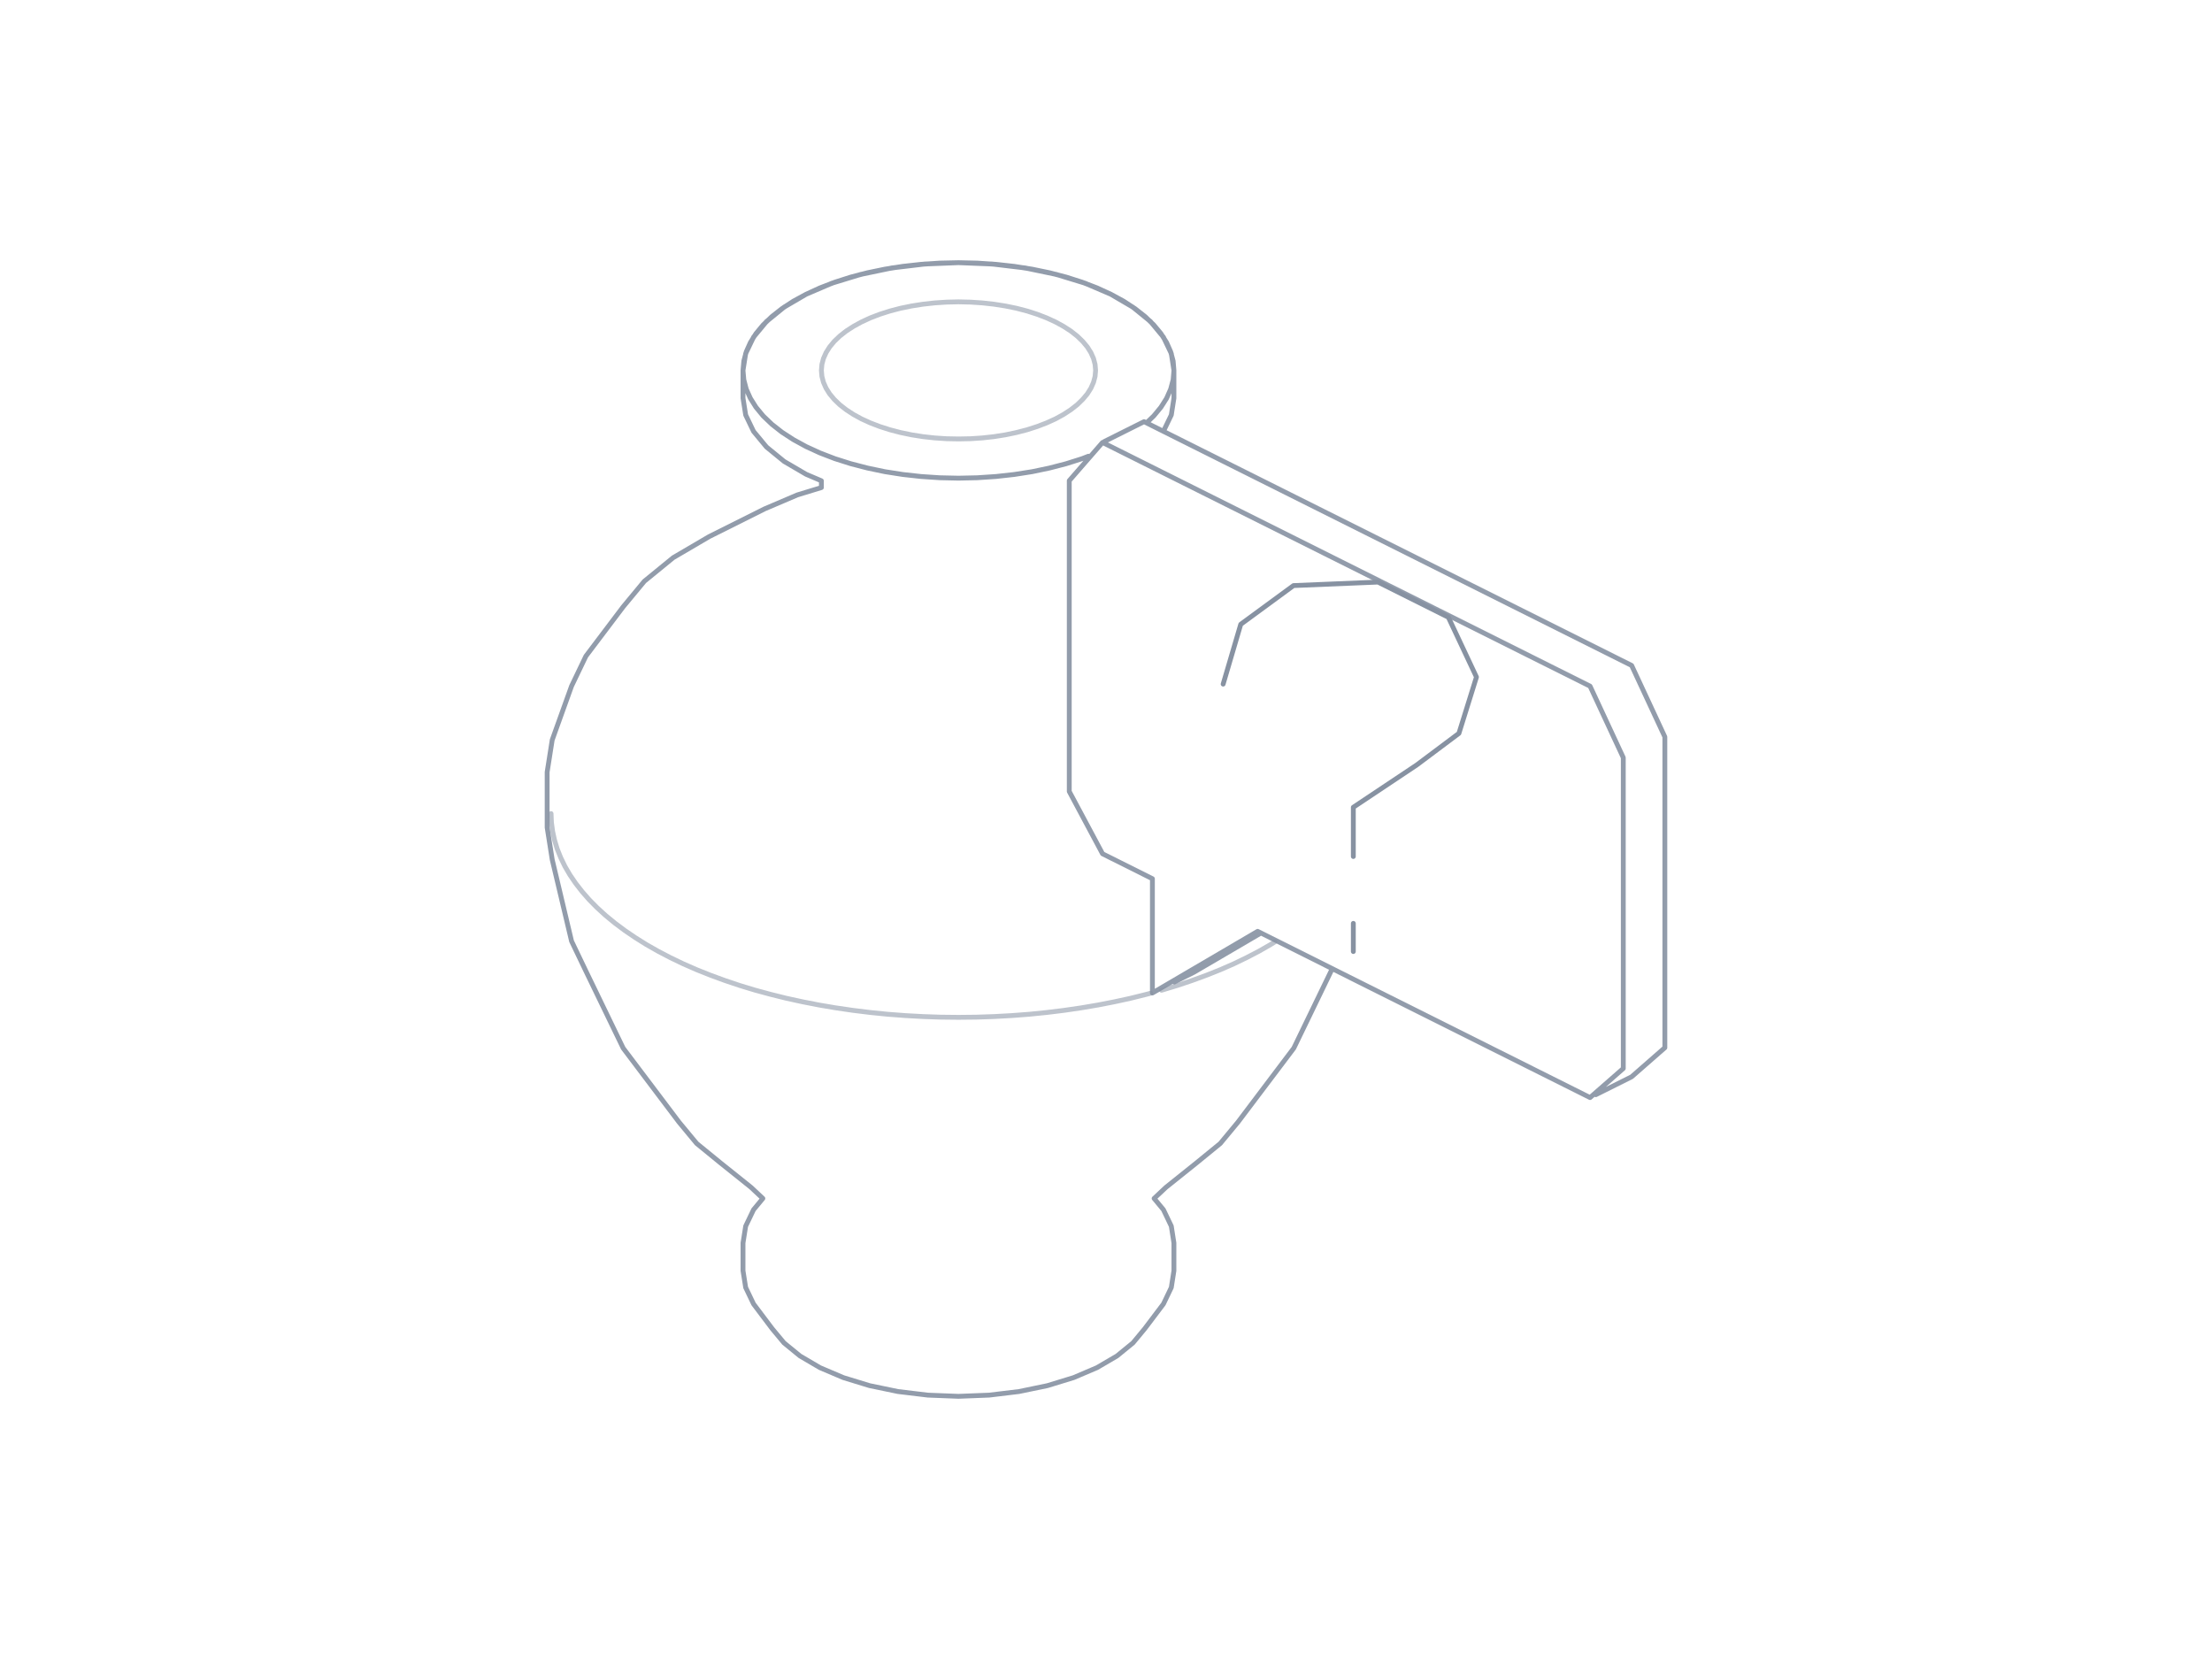
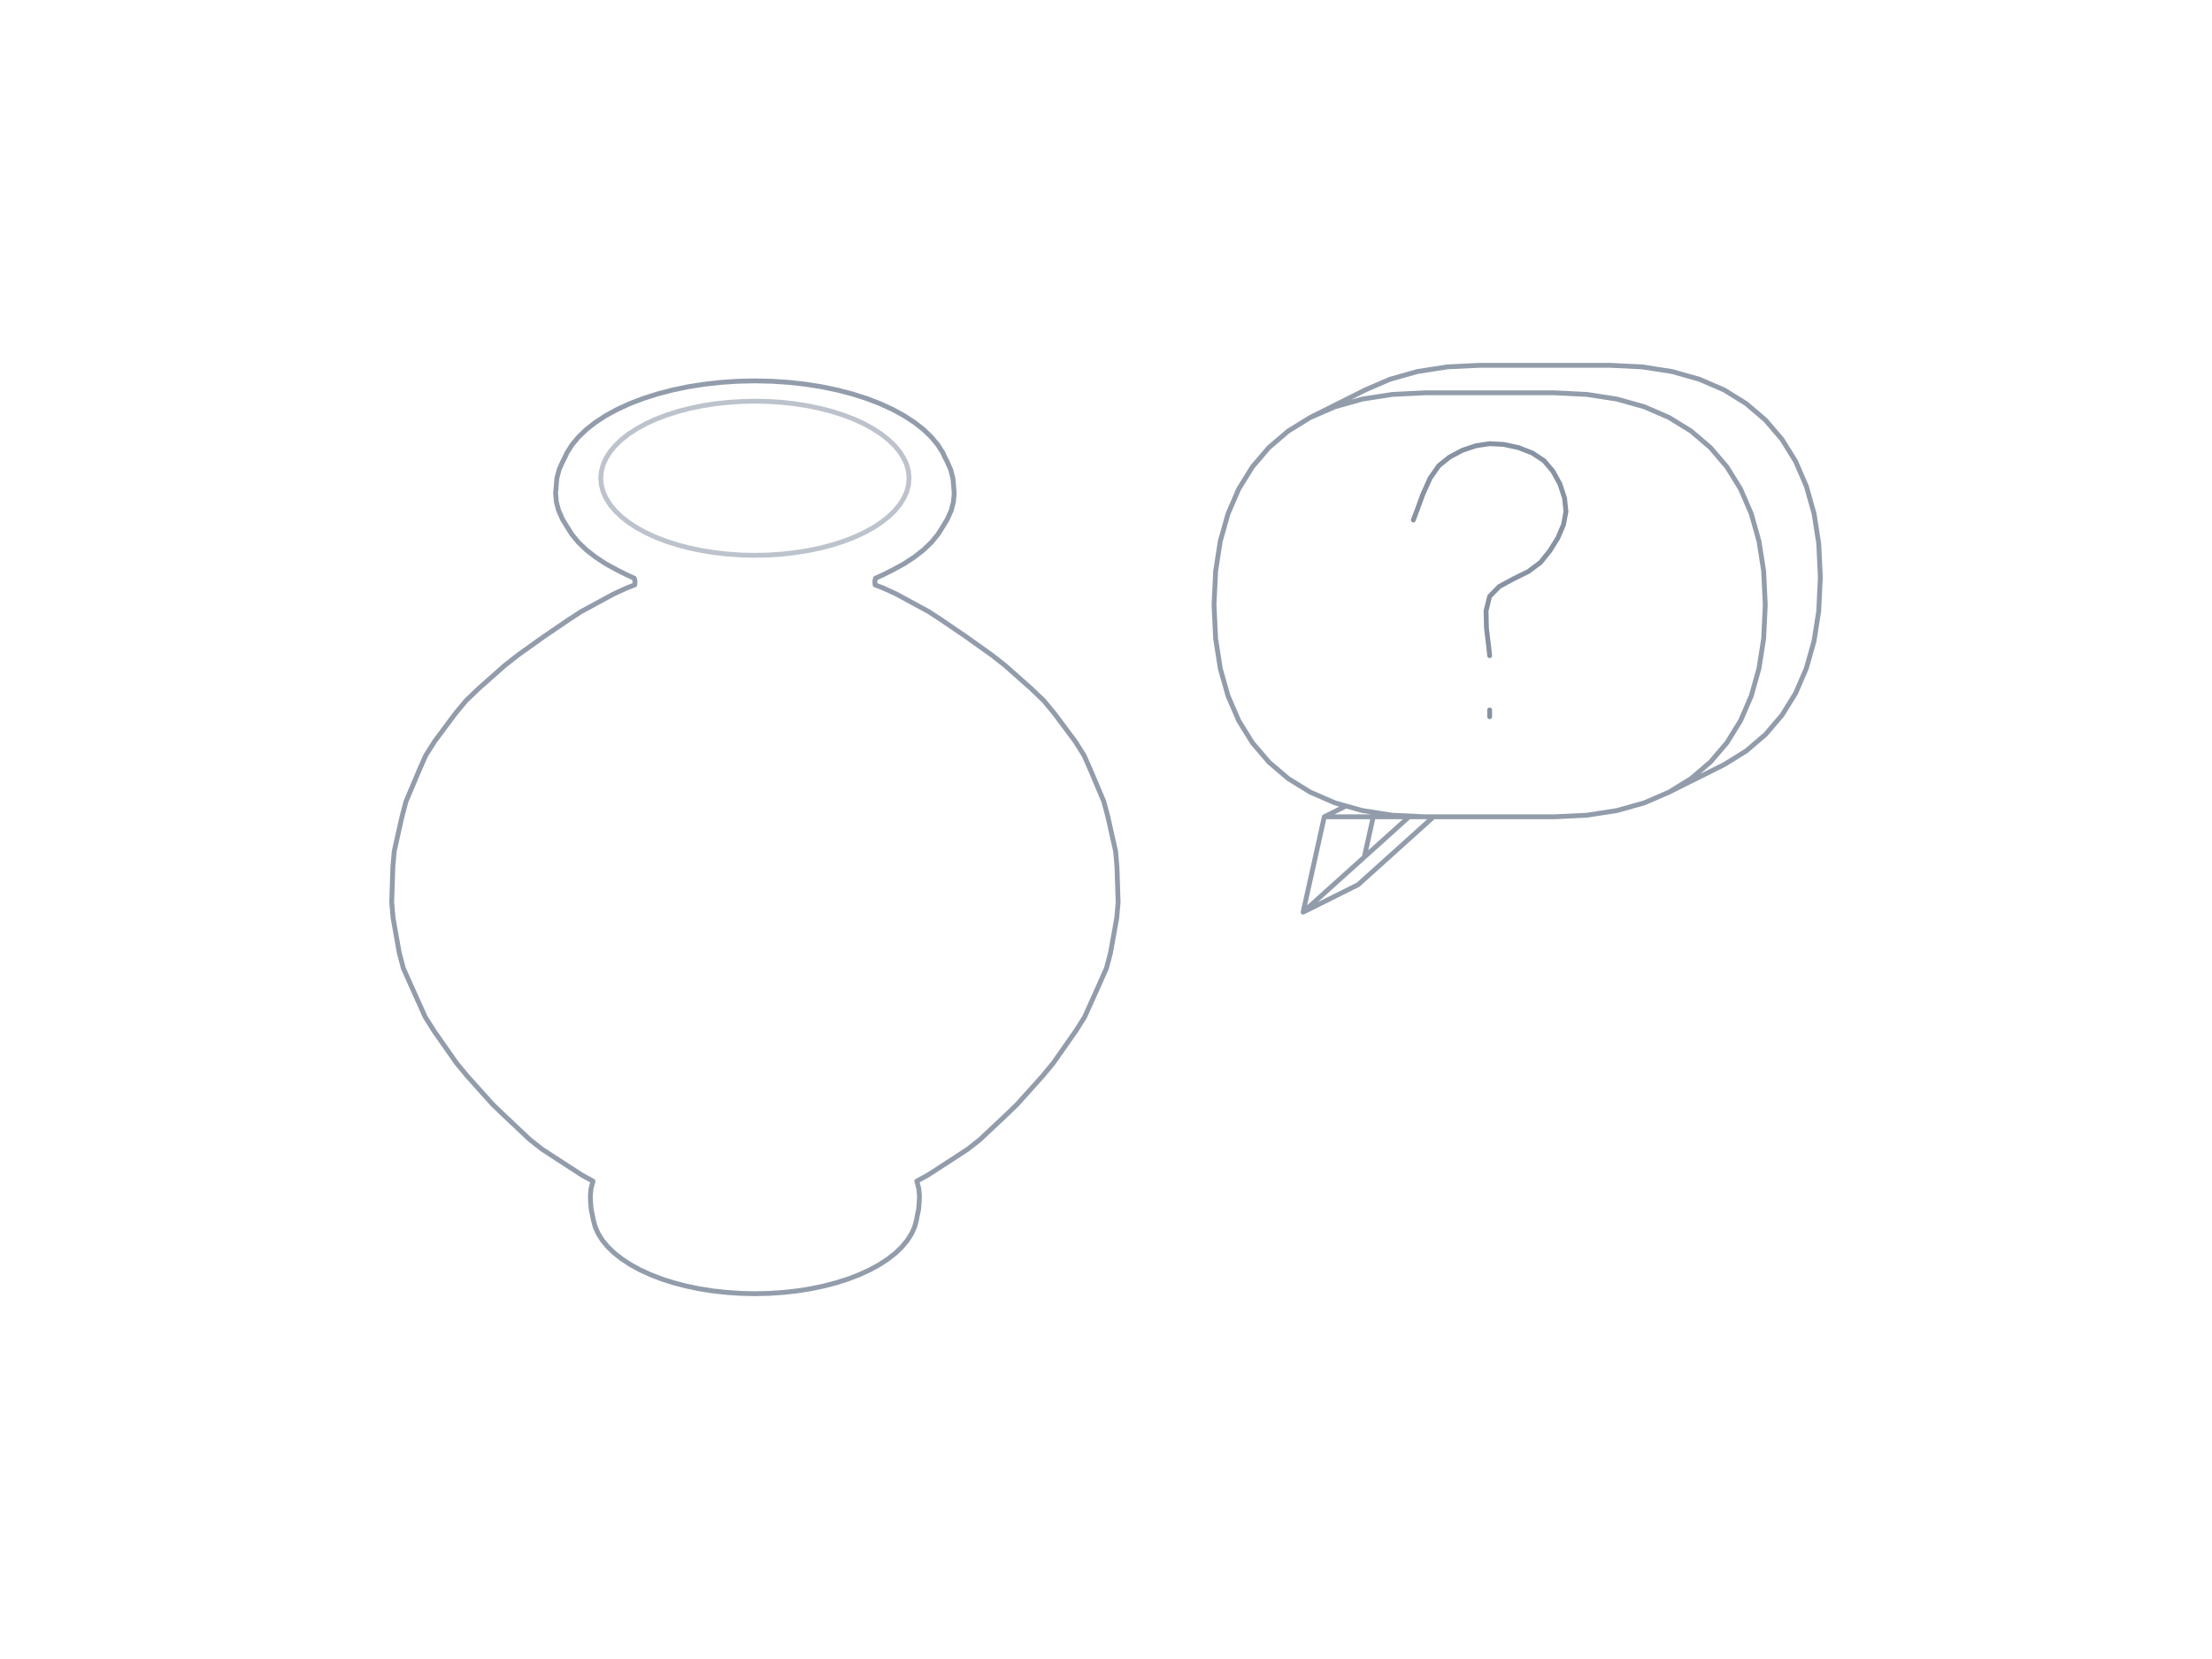
<svg xmlns="http://www.w3.org/2000/svg" viewBox="0 0 480 360" role="img" color="#8792a2" fill="none" stroke="currentColor" stroke-width="1.05" stroke-linecap="round" stroke-linejoin="round">
-   <path vector-effect="non-scaling-stroke" stroke-opacity=".55" d="M229.03,90.90 227.11,91.77 225.05,92.56 222.87,93.26 220.56,93.86 218.17,94.36 215.69,94.75 213.16,95.03 210.58,95.20 207.99,95.25 205.40,95.20 202.82,95.03 200.29,94.75 197.81,94.36 195.41,93.86 193.11,93.26 190.92,92.56 188.86,91.77 186.95,90.90 185.20,89.94 183.62,88.91 182.22,87.82 181.02,86.66 180.03,85.47 179.25,84.23 178.69,82.96 178.35,81.67 178.24,80.38 178.35,79.08 178.69,77.79 179.25,76.53 180.03,75.29 181.02,74.09 182.22,72.94 183.62,71.84 185.20,70.82 186.95,69.86 188.86,68.98 190.92,68.19 193.11,67.49 195.41,66.89 197.81,66.40 200.29,66.01 202.82,65.73 205.40,65.56 207.99,65.50 210.58,65.56 213.16,65.73 215.69,66.01 218.17,66.40 220.56,66.89 222.87,67.49 225.05,68.19 227.11,68.98 229.03,69.86 230.78,70.82 232.36,71.84 233.76,72.94 234.95,74.09 235.95,75.29 236.73,76.53 237.29,77.79 237.63,79.08 237.74,80.38 237.63,81.67 237.29,82.96 236.73,84.23 235.95,85.47 234.95,86.66 233.76,87.82 232.36,88.91 230.78,89.94 229.03,90.90 M276.67,204.37 275.71,204.97 273.17,206.42 270.50,207.81 267.72,209.15 264.82,210.42 261.81,211.62 258.70,212.76 255.49,213.84 252.19,214.84 252.05,214.88 M249.72,215.52 248.81,215.76 245.35,216.62 241.82,217.39 238.23,218.09 234.57,218.71 230.87,219.25 227.12,219.71 223.34,220.09 219.53,220.38 215.69,220.59 211.85,220.72 207.99,220.76 204.13,220.72 200.28,220.59 196.45,220.38 192.64,220.09 188.85,219.71 185.11,219.25 181.40,218.71 177.75,218.09 174.16,217.39 170.63,216.62 167.17,215.76 163.78,214.84 160.49,213.84 157.28,212.76 154.17,211.62 151.16,210.42 148.26,209.15 145.47,207.81 142.81,206.42 140.26,204.97 137.85,203.46 135.57,201.91 133.43,200.31 131.42,198.66 129.57,196.97 127.86,195.24 126.31,193.47 124.91,191.67 123.67,189.85 122.59,188.00 121.68,186.12 120.92,184.23 120.34,182.32 119.92,180.41 119.66,178.48 119.58,176.55" />
-   <path vector-effect="non-scaling-stroke" stroke-opacity=".9" d="M118.73,167.54 118.73,179.56 119.83,186.54 124.03,204.24 127.14,210.73 135.23,227.45 147.35,243.51 151.18,248.13 156.41,252.40 162.98,257.66 165.54,260.06 163.52,262.50 161.81,266.07 161.23,269.73 161.23,275.74 161.81,279.39 163.52,282.96 167.56,288.32 170.12,291.40 173.60,294.24 177.93,296.78 183.01,298.94 188.69,300.68 194.85,301.96 201.34,302.74 207.99,303.00 214.64,302.74 221.12,301.96 227.29,300.68 232.97,298.94 238.04,296.78 242.38,294.24 245.86,291.40 248.41,288.32 252.46,282.96 254.17,279.39 254.74,275.74 254.74,269.73 254.17,266.07 252.46,262.50 250.44,260.06 253.00,257.66 259.57,252.40 264.80,248.13 268.63,243.51 280.75,227.45 288.84,210.73 288.94,210.51 M252.61,93.28 254.17,90.05 254.74,86.39 254.74,80.38 254.17,76.72 252.46,73.15 249.65,69.76 245.81,66.64 241.05,63.85 235.47,61.46 229.22,59.55 222.44,58.14 215.30,57.29 207.99,57.00 200.67,57.29 193.54,58.14 186.76,59.55 180.51,61.46 174.93,63.85 170.16,66.64 166.33,69.76 163.52,73.15 161.81,76.72 161.23,80.38 161.23,86.39 161.81,90.05 163.52,93.61 166.33,97.00 170.16,100.13 174.93,102.92 178.24,104.33 178.24,105.80 173.01,107.40 165.91,110.43 153.89,116.44 146.09,121.01 139.82,126.13 135.23,131.67 127.14,142.38 124.03,148.87 119.83,160.56 118.73,167.54 M236.18,99.00 234.81,99.53 231.37,100.62 227.75,101.56 223.98,102.35 220.09,102.96 216.11,103.40 212.06,103.67 207.99,103.76 203.91,103.67 199.87,103.40 195.89,102.96 192.00,102.35 188.23,101.56 184.61,100.62 181.17,99.53 177.94,98.29 174.93,96.91 172.17,95.40 169.69,93.79 167.50,92.07 165.61,90.26 164.05,88.37 162.83,86.43 161.94,84.44 161.41,82.41 161.23,80.38 161.41,78.34 161.94,76.32 162.83,74.33 164.05,72.38 165.61,70.50 167.50,68.69 169.69,66.97 172.17,65.35 174.93,63.85 177.94,62.47 181.17,61.23 184.61,60.13 188.23,59.19 192.00,58.41 195.89,57.80 199.87,57.36 203.91,57.09 207.99,57.00 212.06,57.09 216.11,57.36 220.09,57.80 223.98,58.41 227.75,59.19 231.37,60.13 234.81,61.23 238.04,62.47 241.05,63.85 243.81,65.35 246.29,66.97 248.48,68.69 250.36,70.50 251.92,72.38 253.15,74.33 254.03,76.32 254.57,78.34 254.74,80.38 254.57,82.41 254.03,84.44 253.15,86.43 251.92,88.37 250.36,90.26 249.06,91.51 M254.81,213.10 259.08,210.97 273.26,202.67 M346.28,237.55 354.06,233.66 361.27,227.35 361.27,159.90 354.06,144.40 248.26,91.50 239.64,95.81 M232.03,171.75 232.03,104.30 239.25,96.01 345.04,148.90 352.25,164.41 352.25,231.86 345.04,238.17 272.91,202.10 250.07,215.48 250.07,190.68 239.25,185.27 232.03,171.75" />
-   <path vector-effect="non-scaling-stroke" stroke-opacity="1" d="M265.42,148.45 269.24,135.47 280.69,127.07 299.02,126.31 314.29,133.94 320.39,146.92 316.58,159.14 307.41,166.01 293.67,175.17 293.67,185.86 M293.67,200.37 293.67,206.48" />
+   <path vector-effect="non-scaling-stroke" stroke-opacity=".55" d="M140.16,91.95 142.31,90.96 144.63,90.08 147.09,89.29 149.68,88.62 152.37,88.06 155.16,87.62 158.00,87.31 160.90,87.12 163.81,87.05 166.73,87.12 169.62,87.31 172.47,87.62 175.25,88.06 177.95,88.62 180.54,89.29 183.00,90.08 185.31,90.96 187.47,91.95 189.44,93.03 191.21,94.18 192.78,95.41 194.13,96.71 195.25,98.06 196.12,99.45 196.76,100.87 197.14,102.32 197.26,103.78 197.14,105.24 196.76,106.68 196.12,108.11 195.25,109.50 194.13,110.85 192.78,112.14 191.21,113.37 189.44,114.53 187.47,115.60 185.31,116.59 183.00,117.48 180.54,118.26 177.95,118.94 175.25,119.49 172.47,119.93 169.62,120.25 166.73,120.44 163.81,120.50 160.90,120.44 158.00,120.25 155.16,119.93 152.37,119.49 149.68,118.94 147.09,118.26 144.63,117.48 142.31,116.59 140.16,115.60 138.19,114.53 136.41,113.37 134.84,112.14 133.50,110.85 132.38,109.50 131.50,108.11 130.87,106.68 130.49,105.24 130.36,103.78 130.49,102.32 130.87,100.87 131.50,99.45 132.38,98.06 133.50,96.71 134.84,95.41 136.41,94.18 138.19,93.03 140.16,91.95" />
+   <path vector-effect="non-scaling-stroke" stroke-opacity=".9" d="M145.96,84.63 142.69,85.48 139.58,86.47 136.65,87.59 133.93,88.84 131.44,90.20 129.20,91.66 127.22,93.21 125.52,94.85 124.11,96.55 123.00,98.31 122.63,99.14 122.15,100.06 121.33,101.90 120.84,103.76 120.68,105.64 120.57,107.05 120.73,108.93 121.23,110.80 122.04,112.64 123.00,114.22 124.11,115.98 125.52,117.69 127.22,119.32 129.20,120.87 131.44,122.34 133.93,123.70 135.96,124.71 137.65,125.48 137.80,126.24 137.73,126.92 136.00,127.59 133.22,128.86 128.96,131.17 126.05,132.75 123.43,134.46 118.18,138.03 112.44,142.12 109.50,144.43 103.90,149.39 101.11,152.06 98.80,154.85 94.33,160.85 92.39,163.92 90.99,167.07 88.09,173.94 87.22,177.26 85.55,184.70 85.25,188.12 85.00,195.78 85.30,199.22 86.64,206.75 87.52,210.10 88.99,213.39 92.26,220.66 94.20,223.74 99.08,230.71 101.38,233.49 106.99,239.73 109.52,242.15 115.02,247.33 117.66,249.40 120.66,251.35 126.30,255.01 128.68,256.31 128.65,256.41 128.24,257.95 128.11,259.51 128.16,260.95 128.30,262.50 128.57,263.77 128.74,264.66 129.14,266.18 129.80,267.68 130.72,269.15 131.90,270.57 133.32,271.93 134.97,273.22 136.84,274.44 138.91,275.57 141.18,276.61 143.62,277.55 146.21,278.37 148.93,279.08 151.77,279.67 154.70,280.13 157.70,280.46 160.74,280.66 163.81,280.73 166.88,280.66 169.93,280.46 172.93,280.13 175.86,279.67 178.69,279.08 181.42,278.37 184.01,277.55 186.45,276.61 188.71,275.57 188.71,275.57 190.79,274.44 192.66,273.22 194.31,271.93 195.72,270.57 196.90,269.15 197.82,267.68 198.49,266.18 198.89,264.66 199.05,263.77 199.33,262.50 199.46,260.95 199.52,259.51 199.38,257.95 198.98,256.41 198.94,256.31 201.32,255.01 206.97,251.35 209.96,249.40 212.60,247.33 218.11,242.15 220.63,239.73 226.24,233.49 228.54,230.71 233.43,223.74 235.37,220.66 238.64,213.39 240.10,210.10 240.98,206.75 242.33,199.22 242.63,195.78 242.38,188.12 242.08,184.70 240.41,177.26 239.53,173.94 236.63,167.07 235.24,163.92 233.30,160.85 228.82,154.85 226.52,152.06 223.73,149.39 218.13,144.43 215.19,142.12 209.44,138.03 204.19,134.46 201.58,132.75 198.67,131.17 194.41,128.86 191.63,127.59 189.90,126.92 189.83,126.24 189.97,125.48 191.67,124.71 193.69,123.70 196.18,122.34 198.42,120.87 200.41,119.32 202.11,117.69 203.52,115.98 204.63,114.22 205.58,112.64 206.40,110.80 206.89,108.93 207.06,107.05 206.95,105.64 206.78,103.76 206.29,101.90 205.48,100.06 204.99,99.14 204.63,98.31 203.52,96.55 202.11,94.85 200.41,93.21 198.42,91.66 196.18,90.20 193.69,88.84 190.97,87.59 188.05,86.47 184.94,85.48 181.67,84.63 178.26,83.92 174.75,83.37 171.15,82.97 167.50,82.73 163.81,82.65 160.13,82.73 156.48,82.97 152.88,83.37 149.36,83.92 145.96,84.63 M266.48,111.48 264.80,117.42 263.79,123.92 263.45,130.97 263.45,131.52 263.79,138.57 264.80,145.07 266.48,151.01 268.80,156.38 271.76,161.17 275.34,165.36 279.53,168.94 284.31,171.89 289.68,174.22 292.08,174.89 287.37,177.24 282.77,197.94 294.72,191.97 311.08,177.24 337.33,177.24 344.37,176.90 350.87,175.89 356.81,174.22 362.19,171.89 374.14,165.92 378.92,162.96 383.11,159.38 386.69,155.19 389.65,150.41 391.97,145.03 393.65,139.09 394.66,132.59 395.00,125.54 395.00,124.99 394.66,117.95 393.65,111.45 391.97,105.50 389.65,100.13 386.69,95.35 383.11,91.16 378.92,87.58 374.14,84.62 368.77,82.30 362.82,80.62 356.32,79.61 349.28,79.27 321.12,79.27 314.08,79.61 307.58,80.62 301.63,82.30 296.26,84.62 284.31,90.60 279.53,93.55 275.34,97.13 271.76,101.32 268.80,106.11 266.48,111.48 M297.99,177.24 305.77,177.24 296.05,185.99 297.99,177.24 M337.33,177.24 344.37,176.90 350.87,175.89 356.81,174.22 362.19,171.89 366.97,168.94 371.16,165.36 374.74,161.17 377.70,156.38 380.02,151.01 381.69,145.07 382.71,138.57 383.05,131.52 383.05,130.97 382.71,123.92 381.69,117.42 380.02,111.48 377.70,106.11 374.74,101.32 371.16,97.13 366.97,93.55 362.19,90.60 356.81,88.27 350.87,86.60 344.37,85.59 337.33,85.24 309.17,85.24 302.13,85.59 295.63,86.60 289.68,88.27 284.31,90.60 279.53,93.55 275.34,97.13 271.76,101.32 268.80,106.11 266.48,111.48 264.80,117.42 263.79,123.92 263.45,130.97 263.45,131.52 263.79,138.57 264.80,145.07 266.48,151.01 268.80,156.38 271.76,161.17 275.34,165.36 279.53,168.94 284.31,171.89 289.68,174.22 295.63,175.89 302.13,176.90 309.17,177.24 305.77,177.24 282.77,197.94 287.37,177.24 337.33,177.24" />
+   <path vector-effect="non-scaling-stroke" stroke-opacity="1" d="M306.69,112.84 307.55,110.56 308.76,107.26 310.31,103.80 312.21,101.07 314.56,99.18 317.34,97.71 320.31,96.72 323.25,96.28 326.31,96.44 329.53,97.14 332.56,98.33 335.03,99.96 336.95,102.21 338.50,105.02 339.50,108.07 339.81,111.00 339.28,113.85 338.04,116.75 336.30,119.54 334.29,122.04 331.66,124.01 328.42,125.61 325.36,127.26 323.25,129.40 322.47,132.54 322.56,136.30 322.99,139.84 323.25,142.28 M323.25,154.06 323.25,155.53" />
</svg>
